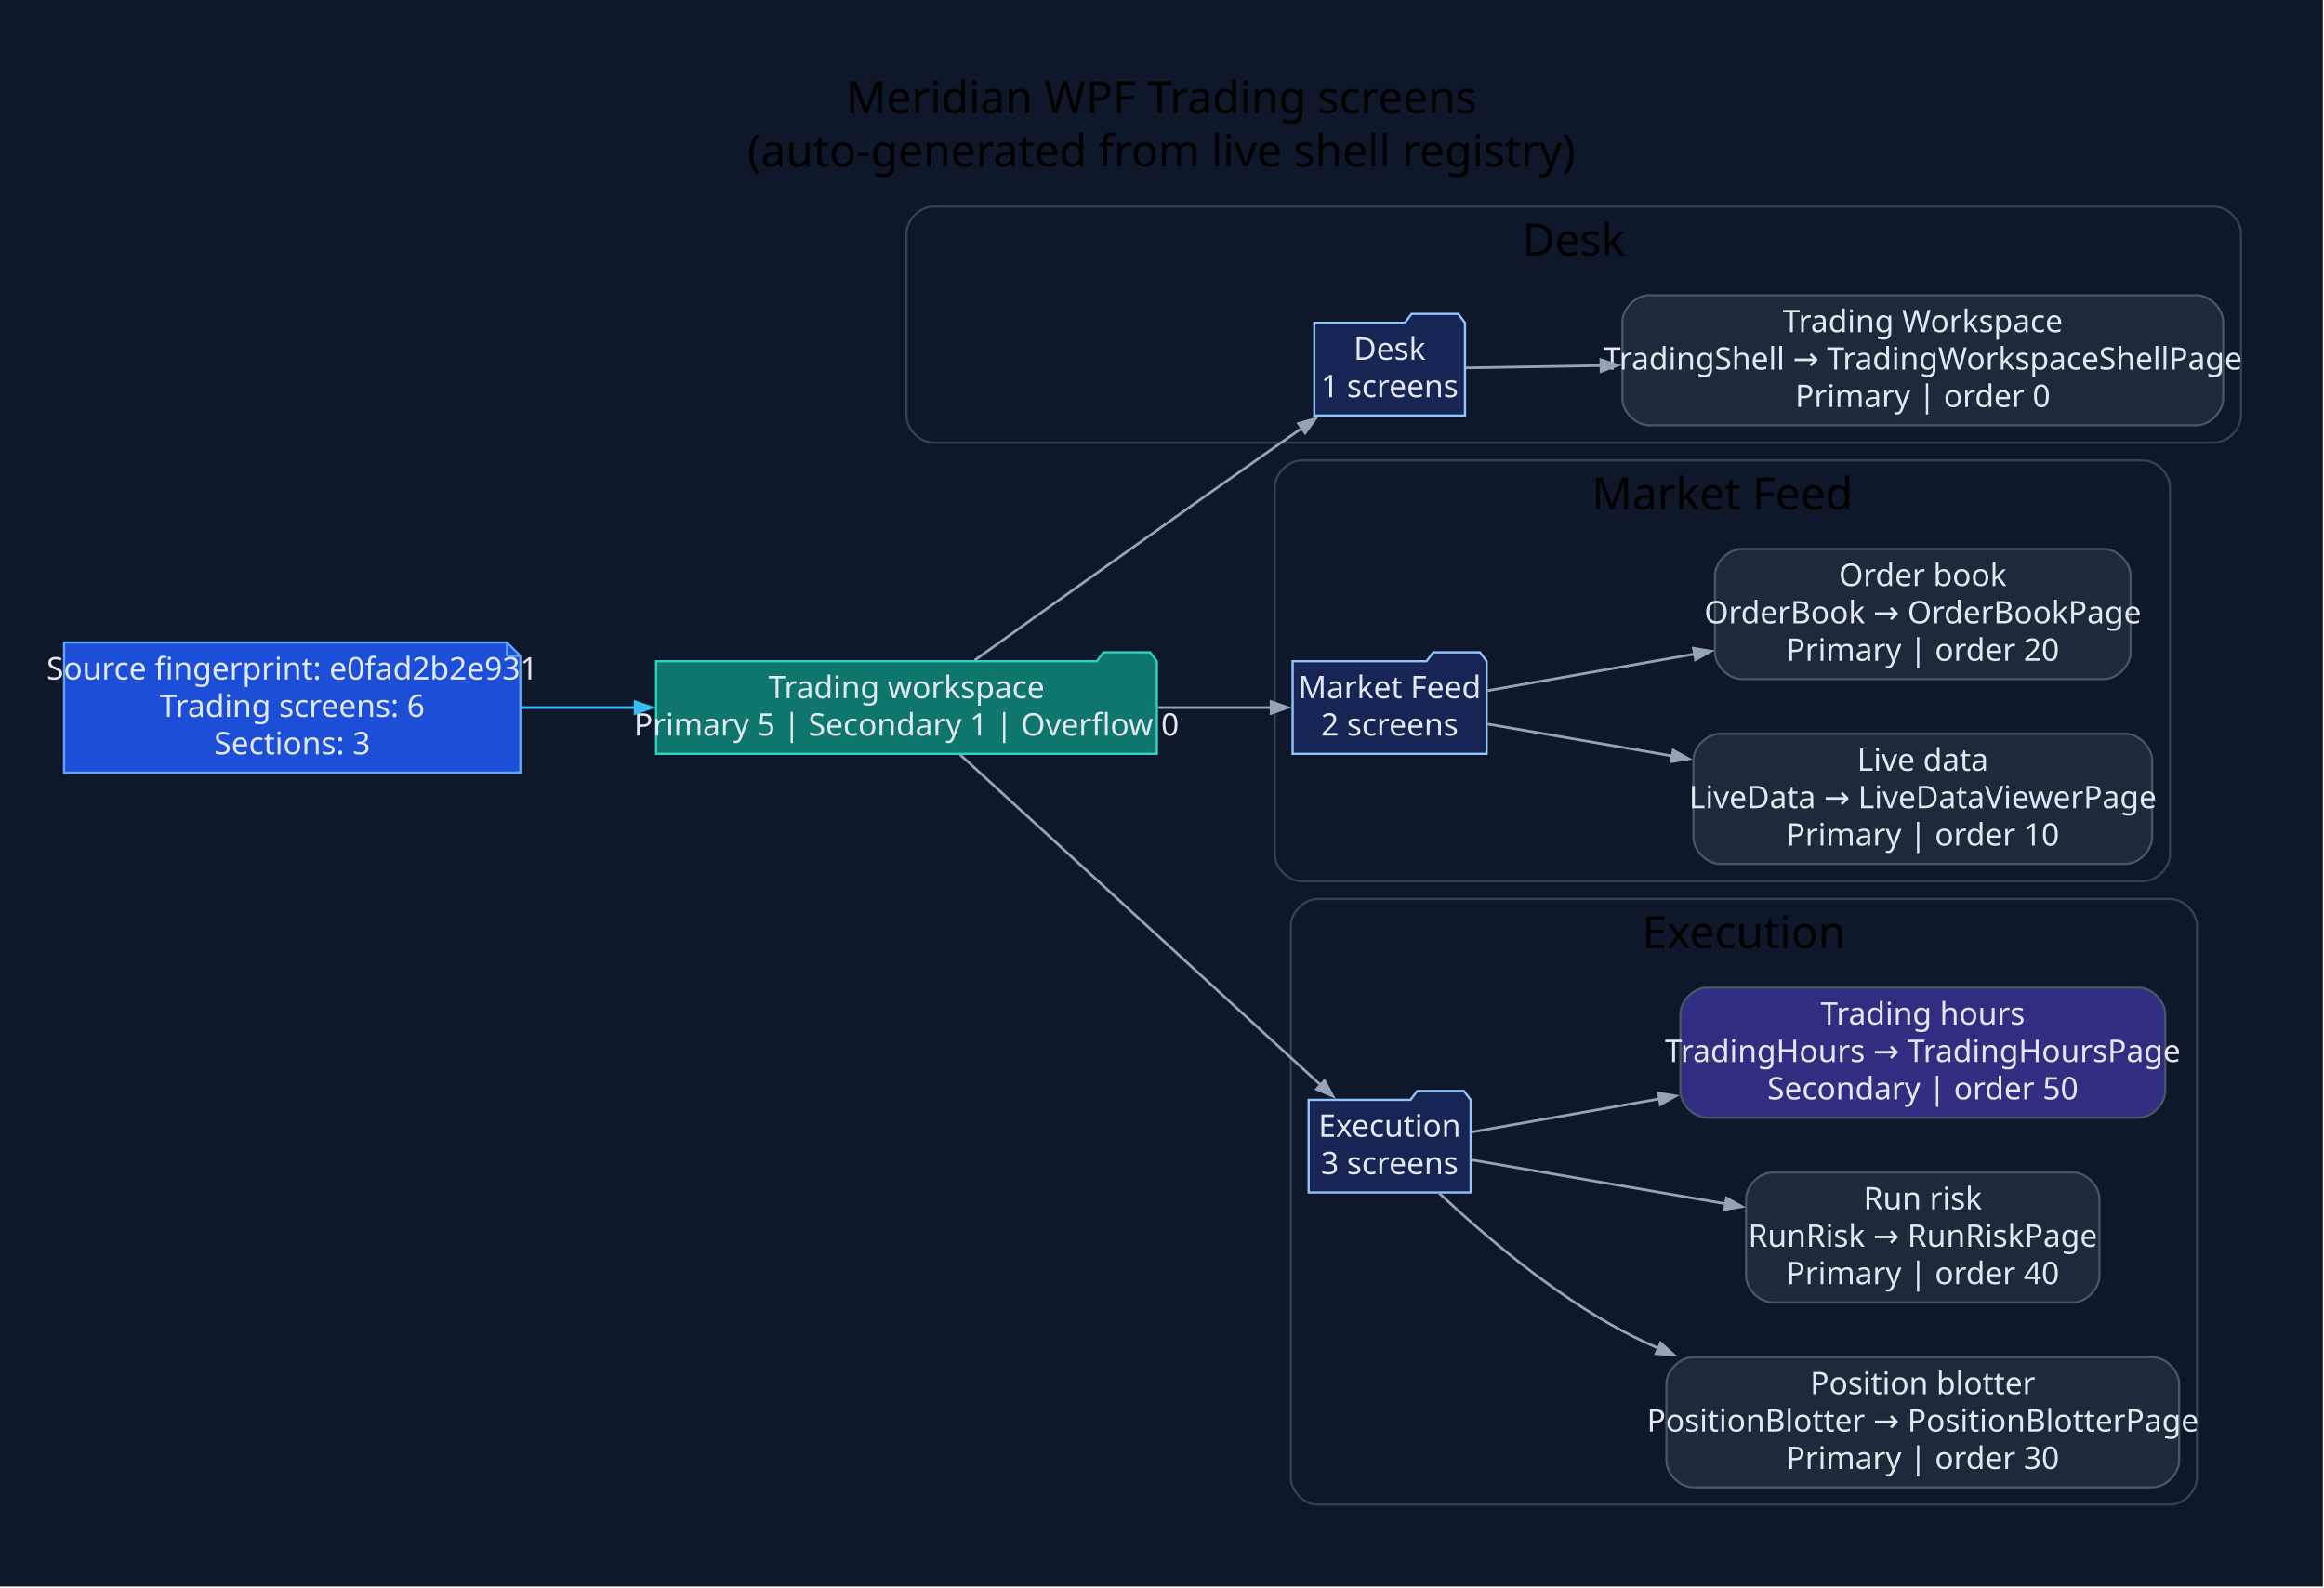
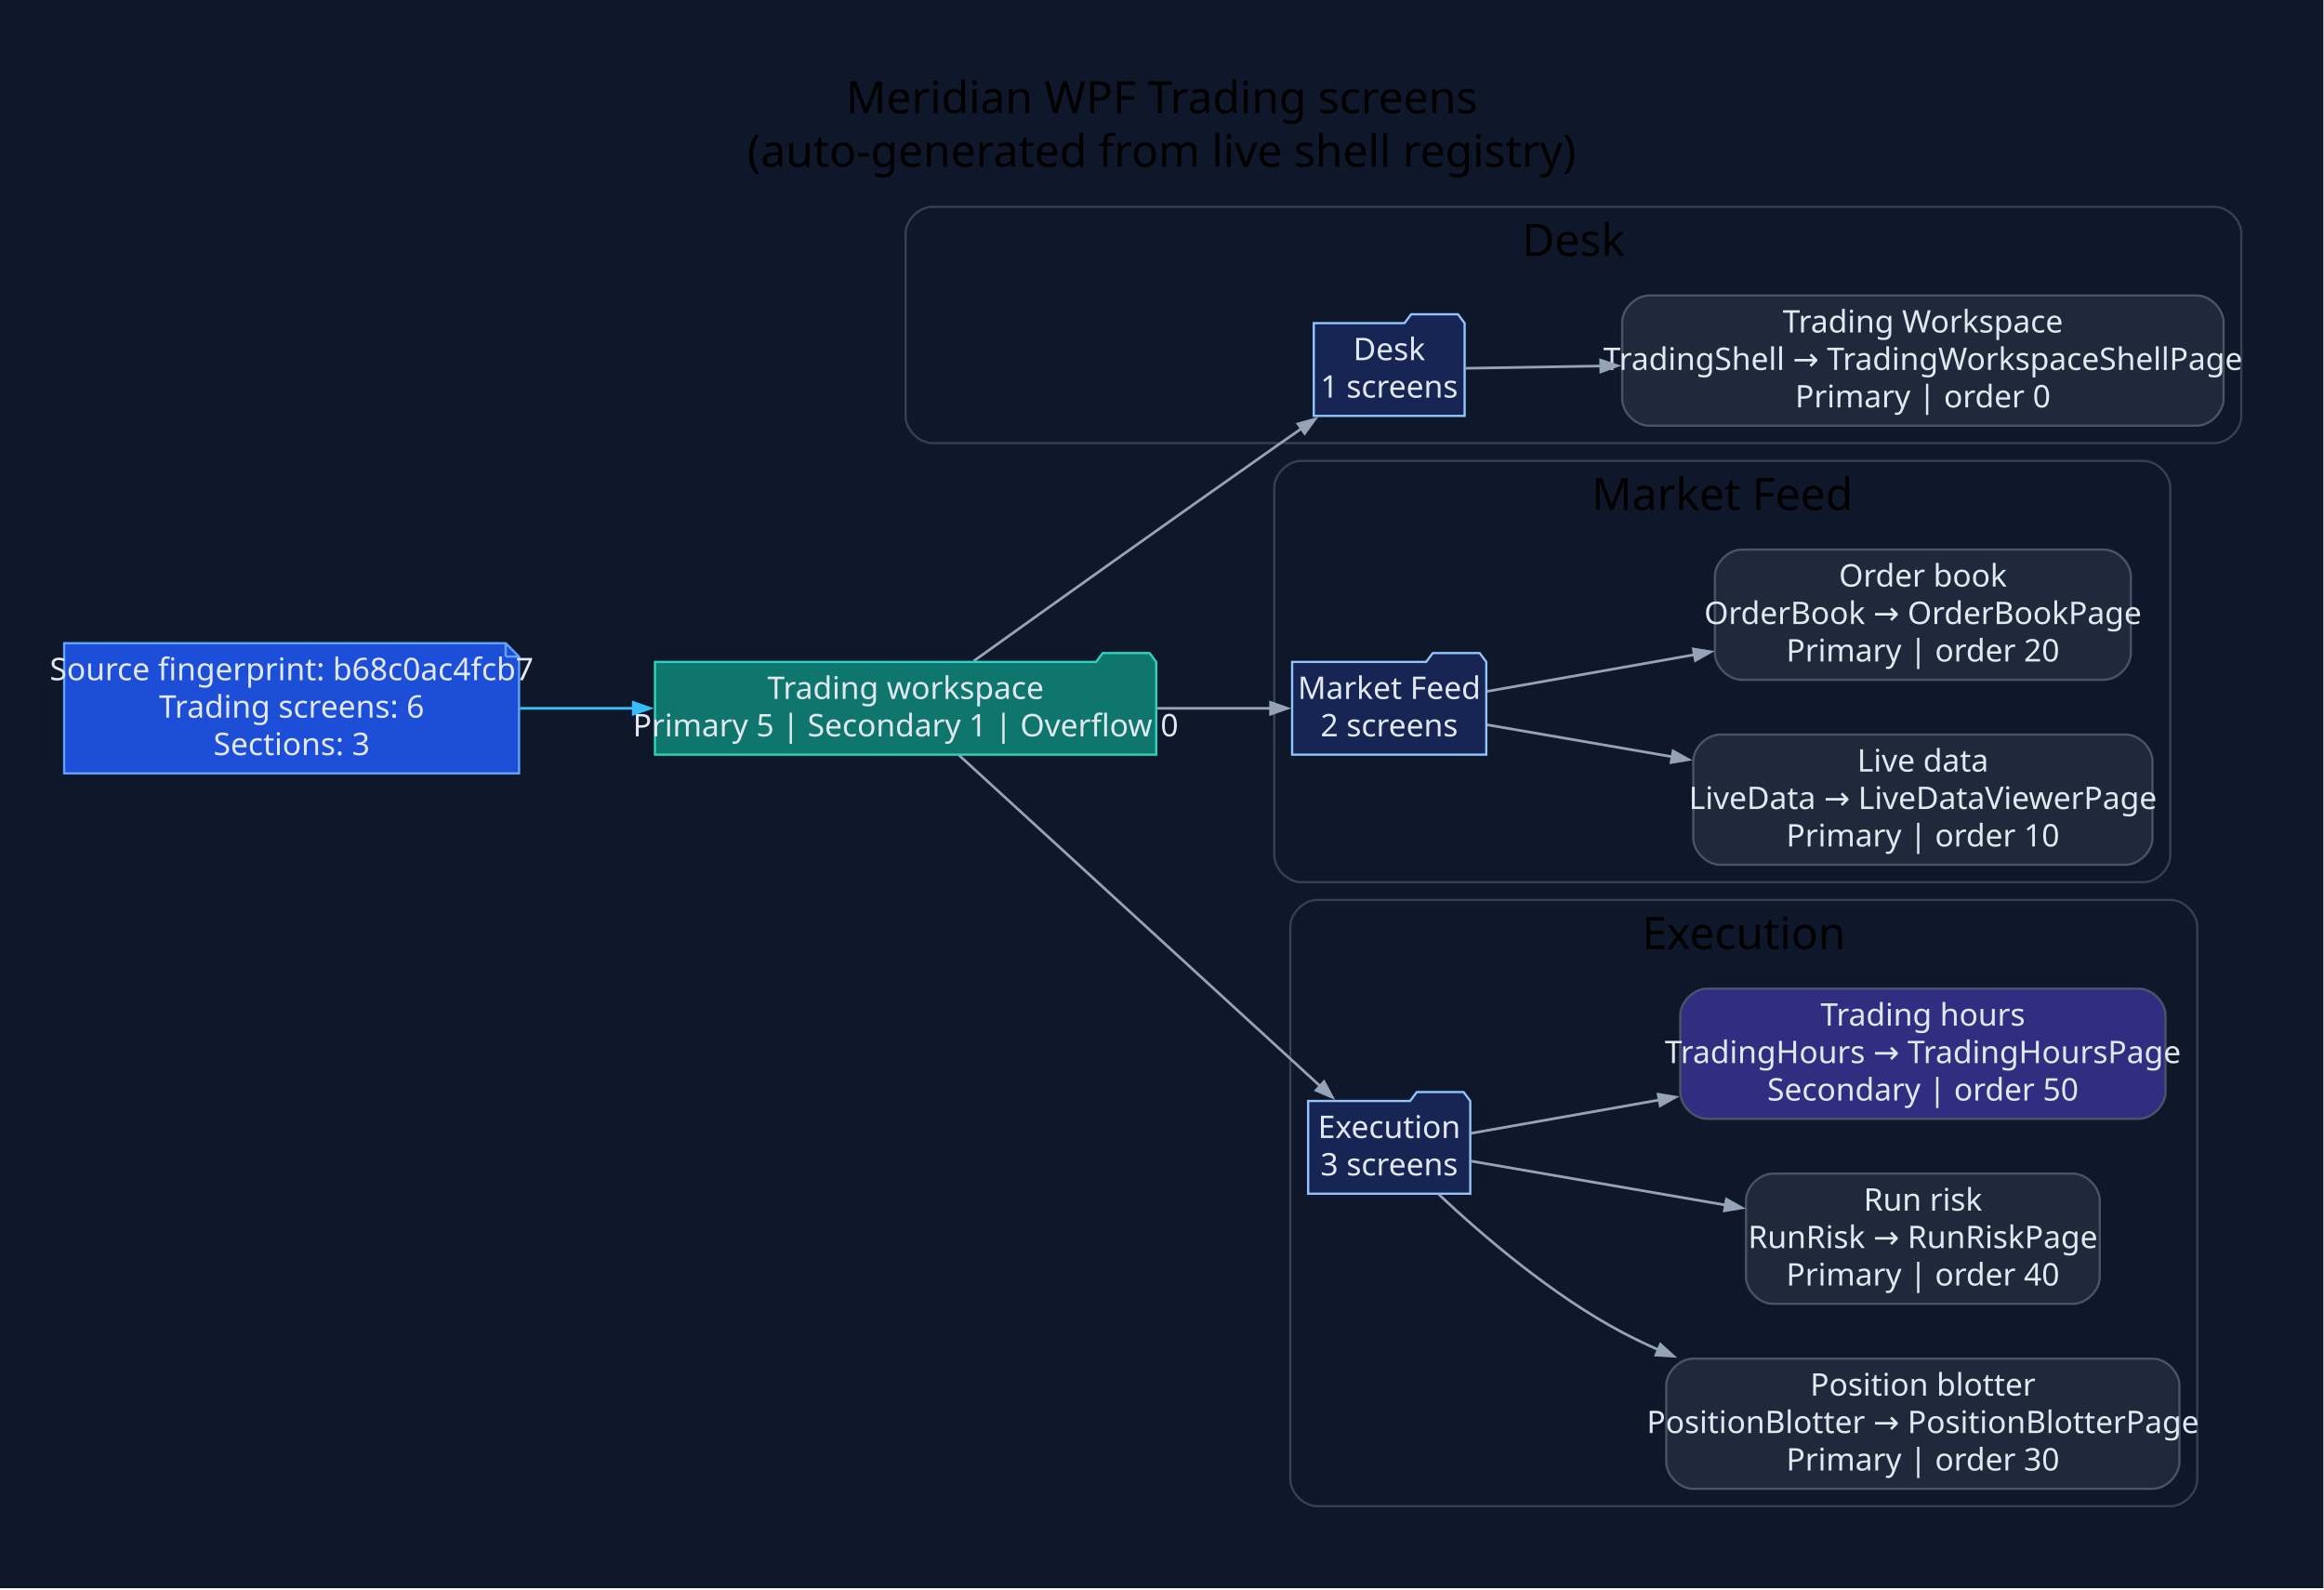
- <svg xmlns="http://www.w3.org/2000/svg" width="1044pt" height="713pt" viewBox="0.00 0.00 1044.00 713.00">
+ <svg xmlns="http://www.w3.org/2000/svg" width="1043pt" height="713pt" viewBox="0.00 0.00 1043.00 713.00">
  <g id="graph0" class="graph" transform="scale(1 1) rotate(0) translate(28.8 683.8)">
-     <polygon fill="#0f172a" stroke="none" points="-28.8,28.8 -28.8,-683.8 1014.7,-683.8 1014.7,28.8 -28.8,28.8" />
-     <text xml:space="preserve" text-anchor="middle" x="492.95" y="-633" font-family="Segoe UI" font-size="20.00">Meridian WPF Trading screens</text>
-     <text xml:space="preserve" text-anchor="middle" x="492.95" y="-609" font-family="Segoe UI" font-size="20.00">(auto-generated from live shell registry)</text>
+     <polygon fill="#0f172a" stroke="none" points="-28.8,28.8 -28.8,-683.8 1013.91,-683.8 1013.91,28.8 -28.8,28.8" />
+     <text xml:space="preserve" text-anchor="middle" x="492.56" y="-633" font-family="Segoe UI" font-size="20.00">Meridian WPF Trading screens</text>
+     <text xml:space="preserve" text-anchor="middle" x="492.56" y="-609" font-family="Segoe UI" font-size="20.00">(auto-generated from live shell registry)</text>
    <g id="clust1" class="cluster">
-       <path fill="#0f172a" stroke="#334155" d="M390.41,-485C390.41,-485 965.9,-485 965.9,-485 971.9,-485 977.9,-491 977.9,-497 977.9,-497 977.9,-579 977.9,-579 977.9,-585 971.9,-591 965.9,-591 965.9,-591 390.41,-591 390.41,-591 384.41,-591 378.41,-585 378.41,-579 378.41,-579 378.41,-497 378.41,-497 378.41,-491 384.41,-485 390.41,-485" />
-       <text xml:space="preserve" text-anchor="middle" x="678.16" y="-569" font-family="Segoe UI" font-size="20.00">Desk</text>
+       <path fill="#0f172a" stroke="#334155" d="M389.63,-485C389.63,-485 965.11,-485 965.11,-485 971.11,-485 977.11,-491 977.11,-497 977.11,-497 977.11,-579 977.11,-579 977.11,-585 971.11,-591 965.11,-591 965.11,-591 389.63,-591 389.63,-591 383.63,-591 377.63,-585 377.63,-579 377.63,-579 377.63,-497 377.63,-497 377.63,-491 383.63,-485 389.63,-485" />
+       <text xml:space="preserve" text-anchor="middle" x="677.37" y="-569" font-family="Segoe UI" font-size="20.00">Desk</text>
    </g>
    <g id="clust2" class="cluster">
-       <path fill="#0f172a" stroke="#334155" d="M555.89,-288C555.89,-288 934,-288 934,-288 940,-288 946,-294 946,-300 946,-300 946,-465 946,-465 946,-471 940,-477 934,-477 934,-477 555.89,-477 555.89,-477 549.89,-477 543.89,-471 543.89,-465 543.89,-465 543.89,-300 543.89,-300 543.89,-294 549.89,-288 555.89,-288" />
-       <text xml:space="preserve" text-anchor="middle" x="744.94" y="-455" font-family="Segoe UI" font-size="20.00">Market Feed</text>
+       <path fill="#0f172a" stroke="#334155" d="M555.1,-288C555.1,-288 933.22,-288 933.22,-288 939.22,-288 945.22,-294 945.22,-300 945.22,-300 945.22,-465 945.22,-465 945.22,-471 939.22,-477 933.22,-477 933.22,-477 555.1,-477 555.1,-477 549.1,-477 543.1,-471 543.1,-465 543.1,-465 543.1,-300 543.1,-300 543.1,-294 549.1,-288 555.1,-288" />
+       <text xml:space="preserve" text-anchor="middle" x="744.16" y="-455" font-family="Segoe UI" font-size="20.00">Market Feed</text>
    </g>
    <g id="clust3" class="cluster">
-       <path fill="#0f172a" stroke="#334155" d="M563.08,-8C563.08,-8 946.11,-8 946.11,-8 952.11,-8 958.11,-14 958.11,-20 958.11,-20 958.11,-268 958.11,-268 958.11,-274 952.11,-280 946.11,-280 946.11,-280 563.08,-280 563.08,-280 557.08,-280 551.08,-274 551.08,-268 551.08,-268 551.08,-20 551.08,-20 551.08,-14 557.08,-8 563.08,-8" />
-       <text xml:space="preserve" text-anchor="middle" x="754.59" y="-258" font-family="Segoe UI" font-size="20.00">Execution</text>
+       <path fill="#0f172a" stroke="#334155" d="M562.29,-8C562.29,-8 945.32,-8 945.32,-8 951.32,-8 957.32,-14 957.32,-20 957.32,-20 957.32,-268 957.32,-268 957.32,-274 951.32,-280 945.32,-280 945.32,-280 562.29,-280 562.29,-280 556.29,-280 550.29,-274 550.29,-268 550.29,-268 550.29,-20 550.29,-20 550.29,-14 556.29,-8 562.29,-8" />
+       <text xml:space="preserve" text-anchor="middle" x="753.81" y="-258" font-family="Segoe UI" font-size="20.00">Execution</text>
    </g>
    <g id="node1" class="node">
-       <polygon fill="#1d4ed8" stroke="#60a5fa" points="198.94,-395.2 0,-395.2 0,-336.8 204.94,-336.8 204.94,-389.2 198.94,-395.2" />
-       <polyline fill="none" stroke="#60a5fa" points="198.94,-395.2 198.94,-389.2" />
-       <polyline fill="none" stroke="#60a5fa" points="204.94,-389.2 198.94,-389.2" />
-       <text xml:space="preserve" text-anchor="middle" x="102.47" y="-378.6" font-family="Segoe UI" font-size="14.00" fill="#e2e8f0">Source fingerprint: e0fad2b2e931</text>
-       <text xml:space="preserve" text-anchor="middle" x="102.47" y="-361.8" font-family="Segoe UI" font-size="14.00" fill="#e2e8f0">Trading screens: 6</text>
-       <text xml:space="preserve" text-anchor="middle" x="102.47" y="-345" font-family="Segoe UI" font-size="14.00" fill="#e2e8f0">Sections: 3</text>
+       <polygon fill="#1d4ed8" stroke="#60a5fa" points="198.15,-395.2 0,-395.2 0,-336.8 204.15,-336.8 204.15,-389.2 198.15,-395.2" />
+       <polyline fill="none" stroke="#60a5fa" points="198.15,-395.2 198.15,-389.2" />
+       <polyline fill="none" stroke="#60a5fa" points="204.15,-389.2 198.15,-389.2" />
+       <text xml:space="preserve" text-anchor="middle" x="102.08" y="-378.6" font-family="Segoe UI" font-size="14.00" fill="#e2e8f0">Source fingerprint: b68c0ac4fcb7</text>
+       <text xml:space="preserve" text-anchor="middle" x="102.08" y="-361.8" font-family="Segoe UI" font-size="14.00" fill="#e2e8f0">Trading screens: 6</text>
+       <text xml:space="preserve" text-anchor="middle" x="102.08" y="-345" font-family="Segoe UI" font-size="14.00" fill="#e2e8f0">Sections: 3</text>
    </g>
    <g id="node2" class="node">
-       <polygon fill="#0f766e" stroke="#2dd4bf" points="490.89,-386.8 487.89,-390.8 466.89,-390.8 463.89,-386.8 265.94,-386.8 265.94,-345.2 490.89,-345.2 490.89,-386.8" />
-       <text xml:space="preserve" text-anchor="middle" x="378.41" y="-370.2" font-family="Segoe UI" font-size="14.00" fill="#e2e8f0">Trading workspace</text>
-       <text xml:space="preserve" text-anchor="middle" x="378.41" y="-353.4" font-family="Segoe UI" font-size="14.00" fill="#e2e8f0">Primary 5 | Secondary 1 | Overflow 0</text>
+       <polygon fill="#0f766e" stroke="#2dd4bf" points="490.1,-386.8 487.1,-390.8 466.1,-390.8 463.1,-386.8 265.15,-386.8 265.15,-345.2 490.1,-345.2 490.1,-386.8" />
+       <text xml:space="preserve" text-anchor="middle" x="377.63" y="-370.2" font-family="Segoe UI" font-size="14.00" fill="#e2e8f0">Trading workspace</text>
+       <text xml:space="preserve" text-anchor="middle" x="377.63" y="-353.4" font-family="Segoe UI" font-size="14.00" fill="#e2e8f0">Primary 5 | Secondary 1 | Overflow 0</text>
    </g>
    <g id="edge1" class="edge">
-       <path fill="none" stroke="#38bdf8" stroke-width="1.2" d="M205.09,-366C221.94,-366 239.57,-366 256.84,-366" />
-       <polygon fill="#38bdf8" stroke="#38bdf8" stroke-width="1.2" points="256.51,-368.63 264.01,-366 256.51,-363.38 256.51,-368.63" />
+       <path fill="none" stroke="#38bdf8" stroke-width="1.2" d="M204.55,-366C221.25,-366 238.71,-366 255.83,-366" />
+       <polygon fill="#38bdf8" stroke="#38bdf8" stroke-width="1.2" points="255.42,-368.63 262.92,-366 255.42,-363.38 255.42,-368.63" />
    </g>
    <g id="node3" class="node">
-       <polygon fill="#172554" stroke="#93c5fd" points="629.31,-538.8 626.31,-542.8 605.31,-542.8 602.31,-538.8 561.61,-538.8 561.61,-497.2 629.31,-497.2 629.31,-538.8" />
-       <text xml:space="preserve" text-anchor="middle" x="595.46" y="-522.2" font-family="Segoe UI" font-size="14.00" fill="#e2e8f0">Desk</text>
-       <text xml:space="preserve" text-anchor="middle" x="595.46" y="-505.4" font-family="Segoe UI" font-size="14.00" fill="#e2e8f0">1 screens</text>
+       <polygon fill="#172554" stroke="#93c5fd" points="628.52,-538.8 625.52,-542.8 604.52,-542.8 601.52,-538.8 560.82,-538.8 560.82,-497.2 628.52,-497.2 628.52,-538.8" />
+       <text xml:space="preserve" text-anchor="middle" x="594.67" y="-522.2" font-family="Segoe UI" font-size="14.00" fill="#e2e8f0">Desk</text>
+       <text xml:space="preserve" text-anchor="middle" x="594.67" y="-505.4" font-family="Segoe UI" font-size="14.00" fill="#e2e8f0">1 screens</text>
    </g>
    <g id="edge2" class="edge">
-       <path fill="none" stroke="#94a3b8" stroke-width="1.2" d="M409.04,-387.25C441.91,-410.78 496.56,-449.79 543.89,-483 547.87,-485.8 552.05,-488.71 556.21,-491.61" />
-       <polygon fill="#94a3b8" stroke="#94a3b8" stroke-width="1.2" points="554.51,-493.62 562.17,-495.74 557.5,-489.31 554.51,-493.62" />
+       <path fill="none" stroke="#94a3b8" stroke-width="1.2" d="M408.26,-387.25C441.13,-410.78 495.77,-449.79 543.1,-483 547.09,-485.8 551.26,-488.71 555.42,-491.61" />
+       <polygon fill="#94a3b8" stroke="#94a3b8" stroke-width="1.2" points="553.72,-493.62 561.38,-495.74 556.72,-489.31 553.72,-493.62" />
    </g>
    <g id="node5" class="node">
-       <polygon fill="#172554" stroke="#93c5fd" points="639.03,-386.8 636.03,-390.8 615.03,-390.8 612.03,-386.8 551.89,-386.8 551.89,-345.2 639.03,-345.2 639.03,-386.8" />
-       <text xml:space="preserve" text-anchor="middle" x="595.46" y="-370.2" font-family="Segoe UI" font-size="14.00" fill="#e2e8f0">Market Feed</text>
-       <text xml:space="preserve" text-anchor="middle" x="595.46" y="-353.4" font-family="Segoe UI" font-size="14.00" fill="#e2e8f0">2 screens</text>
+       <polygon fill="#172554" stroke="#93c5fd" points="638.24,-386.8 635.24,-390.8 614.24,-390.8 611.24,-386.8 551.1,-386.8 551.1,-345.2 638.24,-345.2 638.24,-386.8" />
+       <text xml:space="preserve" text-anchor="middle" x="594.67" y="-370.2" font-family="Segoe UI" font-size="14.00" fill="#e2e8f0">Market Feed</text>
+       <text xml:space="preserve" text-anchor="middle" x="594.67" y="-353.4" font-family="Segoe UI" font-size="14.00" fill="#e2e8f0">2 screens</text>
    </g>
    <g id="edge4" class="edge">
-       <path fill="none" stroke="#94a3b8" stroke-width="1.2" d="M491.34,-366C509.26,-366 527.01,-366 542.61,-366" />
-       <polygon fill="#94a3b8" stroke="#94a3b8" stroke-width="1.2" points="542.21,-368.63 549.71,-366 542.21,-363.38 542.21,-368.63" />
+       <path fill="none" stroke="#94a3b8" stroke-width="1.2" d="M490.56,-366C508.47,-366 526.22,-366 541.82,-366" />
+       <polygon fill="#94a3b8" stroke="#94a3b8" stroke-width="1.2" points="541.42,-368.63 548.92,-366 541.42,-363.38 541.42,-368.63" />
    </g>
    <g id="node8" class="node">
-       <polygon fill="#172554" stroke="#93c5fd" points="631.84,-189.8 628.84,-193.8 607.84,-193.8 604.84,-189.8 559.08,-189.8 559.08,-148.2 631.84,-148.2 631.84,-189.8" />
-       <text xml:space="preserve" text-anchor="middle" x="595.46" y="-173.2" font-family="Segoe UI" font-size="14.00" fill="#e2e8f0">Execution</text>
-       <text xml:space="preserve" text-anchor="middle" x="595.46" y="-156.4" font-family="Segoe UI" font-size="14.00" fill="#e2e8f0">3 screens</text>
+       <polygon fill="#172554" stroke="#93c5fd" points="631.05,-189.8 628.05,-193.8 607.05,-193.8 604.05,-189.8 558.29,-189.8 558.29,-148.2 631.05,-148.2 631.05,-189.8" />
+       <text xml:space="preserve" text-anchor="middle" x="594.67" y="-173.2" font-family="Segoe UI" font-size="14.00" fill="#e2e8f0">Execution</text>
+       <text xml:space="preserve" text-anchor="middle" x="594.67" y="-156.4" font-family="Segoe UI" font-size="14.00" fill="#e2e8f0">3 screens</text>
    </g>
    <g id="edge7" class="edge">
-       <path fill="none" stroke="#94a3b8" stroke-width="1.2" d="M402.43,-344.92C441.61,-309.02 521.25,-236.06 564.64,-196.31" />
-       <polygon fill="#94a3b8" stroke="#94a3b8" stroke-width="1.2" points="566.19,-198.46 569.94,-191.46 562.64,-194.59 566.19,-198.46" />
+       <path fill="none" stroke="#94a3b8" stroke-width="1.2" d="M401.64,-344.92C440.82,-309.02 520.46,-236.06 563.86,-196.31" />
+       <polygon fill="#94a3b8" stroke="#94a3b8" stroke-width="1.2" points="565.4,-198.46 569.16,-191.46 561.85,-194.59 565.4,-198.46" />
    </g>
    <g id="node4" class="node">
-       <path fill="#1e293b" stroke="#475569" d="M957.9,-551.2C957.9,-551.2 712.03,-551.2 712.03,-551.2 706.03,-551.2 700.03,-545.2 700.03,-539.2 700.03,-539.2 700.03,-504.8 700.03,-504.8 700.03,-498.8 706.03,-492.8 712.03,-492.8 712.03,-492.8 957.9,-492.8 957.9,-492.8 963.9,-492.8 969.9,-498.8 969.9,-504.8 969.9,-504.8 969.9,-539.2 969.9,-539.2 969.9,-545.2 963.9,-551.2 957.9,-551.2" />
-       <text xml:space="preserve" text-anchor="middle" x="834.96" y="-534.6" font-family="Segoe UI" font-size="14.00" fill="#e2e8f0">Trading Workspace</text>
-       <text xml:space="preserve" text-anchor="middle" x="834.96" y="-517.8" font-family="Segoe UI" font-size="14.00" fill="#e2e8f0">TradingShell → TradingWorkspaceShellPage</text>
-       <text xml:space="preserve" text-anchor="middle" x="834.96" y="-501" font-family="Segoe UI" font-size="14.00" fill="#e2e8f0">Primary | order 0</text>
+       <path fill="#1e293b" stroke="#475569" d="M957.11,-551.2C957.11,-551.2 711.24,-551.2 711.24,-551.2 705.24,-551.2 699.24,-545.2 699.24,-539.2 699.24,-539.2 699.24,-504.8 699.24,-504.8 699.24,-498.8 705.24,-492.8 711.24,-492.8 711.24,-492.8 957.11,-492.8 957.11,-492.8 963.11,-492.8 969.11,-498.8 969.11,-504.8 969.11,-504.8 969.11,-539.2 969.11,-539.2 969.11,-545.2 963.11,-551.2 957.11,-551.2" />
+       <text xml:space="preserve" text-anchor="middle" x="834.18" y="-534.6" font-family="Segoe UI" font-size="14.00" fill="#e2e8f0">Trading Workspace</text>
+       <text xml:space="preserve" text-anchor="middle" x="834.18" y="-517.8" font-family="Segoe UI" font-size="14.00" fill="#e2e8f0">TradingShell → TradingWorkspaceShellPage</text>
+       <text xml:space="preserve" text-anchor="middle" x="834.18" y="-501" font-family="Segoe UI" font-size="14.00" fill="#e2e8f0">Primary | order 0</text>
    </g>
    <g id="edge3" class="edge">
-       <path fill="none" stroke="#94a3b8" stroke-width="1.2" d="M629.73,-518.56C646.41,-518.84 667.88,-519.2 690.6,-519.59" />
-       <polygon fill="#94a3b8" stroke="#94a3b8" stroke-width="1.2" points="690.35,-522.21 697.89,-519.71 690.44,-516.96 690.35,-522.21" />
+       <path fill="none" stroke="#94a3b8" stroke-width="1.2" d="M628.94,-518.56C645.63,-518.84 667.09,-519.2 689.82,-519.59" />
+       <polygon fill="#94a3b8" stroke="#94a3b8" stroke-width="1.2" points="689.57,-522.21 697.11,-519.71 689.65,-516.96 689.57,-522.21" />
    </g>
    <g id="node6" class="node">
-       <path fill="#1e293b" stroke="#475569" d="M926,-354.2C926,-354.2 743.92,-354.2 743.92,-354.2 737.92,-354.2 731.92,-348.2 731.92,-342.2 731.92,-342.2 731.92,-307.8 731.92,-307.8 731.92,-301.8 737.92,-295.8 743.92,-295.8 743.92,-295.8 926,-295.8 926,-295.8 932,-295.8 938,-301.8 938,-307.8 938,-307.8 938,-342.2 938,-342.2 938,-348.2 932,-354.2 926,-354.2" />
-       <text xml:space="preserve" text-anchor="middle" x="834.96" y="-337.6" font-family="Segoe UI" font-size="14.00" fill="#e2e8f0">Live data</text>
-       <text xml:space="preserve" text-anchor="middle" x="834.96" y="-320.8" font-family="Segoe UI" font-size="14.00" fill="#e2e8f0">LiveData → LiveDataViewerPage</text>
-       <text xml:space="preserve" text-anchor="middle" x="834.96" y="-304" font-family="Segoe UI" font-size="14.00" fill="#e2e8f0">Primary | order 10</text>
+       <path fill="#1e293b" stroke="#475569" d="M925.22,-354.2C925.22,-354.2 743.14,-354.2 743.14,-354.2 737.14,-354.2 731.14,-348.2 731.14,-342.2 731.14,-342.2 731.14,-307.8 731.14,-307.8 731.14,-301.8 737.14,-295.8 743.14,-295.8 743.14,-295.8 925.22,-295.8 925.22,-295.8 931.22,-295.8 937.22,-301.8 937.22,-307.8 937.22,-307.8 937.22,-342.2 937.22,-342.2 937.22,-348.2 931.22,-354.2 925.22,-354.2" />
+       <text xml:space="preserve" text-anchor="middle" x="834.18" y="-337.6" font-family="Segoe UI" font-size="14.00" fill="#e2e8f0">Live data</text>
+       <text xml:space="preserve" text-anchor="middle" x="834.18" y="-320.8" font-family="Segoe UI" font-size="14.00" fill="#e2e8f0">LiveData → LiveDataViewerPage</text>
+       <text xml:space="preserve" text-anchor="middle" x="834.18" y="-304" font-family="Segoe UI" font-size="14.00" fill="#e2e8f0">Primary | order 10</text>
    </g>
    <g id="edge5" class="edge">
-       <path fill="none" stroke="#94a3b8" stroke-width="1.2" d="M639.47,-358.58C662.85,-354.54 692.95,-349.34 722.46,-344.25" />
-       <polygon fill="#94a3b8" stroke="#94a3b8" stroke-width="1.2" points="722.85,-346.84 729.8,-342.98 721.96,-341.67 722.85,-346.84" />
+       <path fill="none" stroke="#94a3b8" stroke-width="1.2" d="M638.68,-358.58C662.06,-354.54 692.17,-349.34 721.67,-344.25" />
+       <polygon fill="#94a3b8" stroke="#94a3b8" stroke-width="1.2" points="722.07,-346.84 729.01,-342.98 721.17,-341.67 722.07,-346.84" />
    </g>
    <g id="node7" class="node">
-       <path fill="#1e293b" stroke="#475569" d="M916.31,-437.2C916.31,-437.2 753.62,-437.2 753.62,-437.2 747.62,-437.2 741.62,-431.2 741.62,-425.2 741.62,-425.2 741.62,-390.8 741.62,-390.8 741.62,-384.8 747.62,-378.8 753.62,-378.8 753.62,-378.8 916.31,-378.8 916.31,-378.8 922.31,-378.8 928.31,-384.8 928.31,-390.8 928.31,-390.8 928.31,-425.2 928.31,-425.2 928.31,-431.2 922.31,-437.2 916.31,-437.2" />
-       <text xml:space="preserve" text-anchor="middle" x="834.96" y="-420.6" font-family="Segoe UI" font-size="14.00" fill="#e2e8f0">Order book</text>
-       <text xml:space="preserve" text-anchor="middle" x="834.96" y="-403.8" font-family="Segoe UI" font-size="14.00" fill="#e2e8f0">OrderBook → OrderBookPage</text>
-       <text xml:space="preserve" text-anchor="middle" x="834.96" y="-387" font-family="Segoe UI" font-size="14.00" fill="#e2e8f0">Primary | order 20</text>
+       <path fill="#1e293b" stroke="#475569" d="M915.52,-437.2C915.52,-437.2 752.83,-437.2 752.83,-437.2 746.83,-437.2 740.83,-431.2 740.83,-425.2 740.83,-425.2 740.83,-390.8 740.83,-390.8 740.83,-384.8 746.83,-378.8 752.83,-378.8 752.83,-378.8 915.52,-378.8 915.52,-378.8 921.52,-378.8 927.52,-384.8 927.52,-390.8 927.52,-390.8 927.52,-425.2 927.52,-425.2 927.52,-431.2 921.52,-437.2 915.52,-437.2" />
+       <text xml:space="preserve" text-anchor="middle" x="834.18" y="-420.6" font-family="Segoe UI" font-size="14.00" fill="#e2e8f0">Order book</text>
+       <text xml:space="preserve" text-anchor="middle" x="834.18" y="-403.8" font-family="Segoe UI" font-size="14.00" fill="#e2e8f0">OrderBook → OrderBookPage</text>
+       <text xml:space="preserve" text-anchor="middle" x="834.18" y="-387" font-family="Segoe UI" font-size="14.00" fill="#e2e8f0">Primary | order 20</text>
    </g>
    <g id="edge6" class="edge">
-       <path fill="none" stroke="#94a3b8" stroke-width="1.2" d="M639.47,-373.61C665.49,-378.21 699.85,-384.28 732.44,-390.05" />
-       <polygon fill="#94a3b8" stroke="#94a3b8" stroke-width="1.2" points="731.94,-392.62 739.79,-391.35 732.86,-387.46 731.94,-392.62" />
+       <path fill="none" stroke="#94a3b8" stroke-width="1.2" d="M638.68,-373.61C664.71,-378.21 699.06,-384.28 731.65,-390.05" />
+       <polygon fill="#94a3b8" stroke="#94a3b8" stroke-width="1.2" points="731.16,-392.62 739,-391.35 732.07,-387.46 731.16,-392.62" />
    </g>
    <g id="node9" class="node">
-       <path fill="#1e293b" stroke="#475569" d="M938.11,-74.2C938.11,-74.2 731.82,-74.2 731.82,-74.2 725.82,-74.2 719.82,-68.2 719.82,-62.2 719.82,-62.2 719.82,-27.8 719.82,-27.8 719.82,-21.8 725.82,-15.8 731.82,-15.8 731.82,-15.8 938.11,-15.8 938.11,-15.8 944.11,-15.8 950.11,-21.8 950.11,-27.8 950.11,-27.8 950.11,-62.2 950.11,-62.2 950.11,-68.2 944.11,-74.2 938.11,-74.2" />
-       <text xml:space="preserve" text-anchor="middle" x="834.96" y="-57.6" font-family="Segoe UI" font-size="14.00" fill="#e2e8f0">Position blotter</text>
-       <text xml:space="preserve" text-anchor="middle" x="834.96" y="-40.8" font-family="Segoe UI" font-size="14.00" fill="#e2e8f0">PositionBlotter → PositionBlotterPage</text>
-       <text xml:space="preserve" text-anchor="middle" x="834.96" y="-24" font-family="Segoe UI" font-size="14.00" fill="#e2e8f0">Primary | order 30</text>
+       <path fill="#1e293b" stroke="#475569" d="M937.32,-74.2C937.32,-74.2 731.03,-74.2 731.03,-74.2 725.03,-74.2 719.03,-68.2 719.03,-62.2 719.03,-62.2 719.03,-27.8 719.03,-27.8 719.03,-21.8 725.03,-15.8 731.03,-15.8 731.03,-15.8 937.32,-15.8 937.32,-15.8 943.32,-15.8 949.32,-21.8 949.32,-27.8 949.32,-27.8 949.32,-62.2 949.32,-62.2 949.32,-68.2 943.32,-74.2 937.32,-74.2" />
+       <text xml:space="preserve" text-anchor="middle" x="834.18" y="-57.6" font-family="Segoe UI" font-size="14.00" fill="#e2e8f0">Position blotter</text>
+       <text xml:space="preserve" text-anchor="middle" x="834.18" y="-40.8" font-family="Segoe UI" font-size="14.00" fill="#e2e8f0">PositionBlotter → PositionBlotterPage</text>
+       <text xml:space="preserve" text-anchor="middle" x="834.18" y="-24" font-family="Segoe UI" font-size="14.00" fill="#e2e8f0">Primary | order 30</text>
    </g>
    <g id="edge8" class="edge">
-       <path fill="none" stroke="#94a3b8" stroke-width="1.2" d="M617.74,-147.87C637.55,-129.25 668.66,-102.59 700.03,-86 705.3,-83.21 710.79,-80.58 716.41,-78.11" />
-       <polygon fill="#94a3b8" stroke="#94a3b8" stroke-width="1.2" points="717.17,-80.64 723.05,-75.3 715.12,-75.8 717.17,-80.64" />
+       <path fill="none" stroke="#94a3b8" stroke-width="1.2" d="M616.95,-147.87C636.76,-129.25 667.87,-102.59 699.24,-86 704.51,-83.21 710,-80.58 715.62,-78.11" />
+       <polygon fill="#94a3b8" stroke="#94a3b8" stroke-width="1.2" points="716.38,-80.64 722.27,-75.3 714.34,-75.8 716.38,-80.64" />
    </g>
    <g id="node10" class="node">
-       <path fill="#1e293b" stroke="#475569" d="M902.33,-157.2C902.33,-157.2 767.59,-157.2 767.59,-157.2 761.59,-157.2 755.59,-151.2 755.59,-145.2 755.59,-145.2 755.59,-110.8 755.59,-110.8 755.59,-104.8 761.59,-98.8 767.59,-98.8 767.59,-98.8 902.33,-98.8 902.33,-98.8 908.33,-98.8 914.33,-104.8 914.33,-110.8 914.33,-110.8 914.33,-145.2 914.33,-145.2 914.33,-151.2 908.33,-157.2 902.33,-157.2" />
-       <text xml:space="preserve" text-anchor="middle" x="834.96" y="-140.6" font-family="Segoe UI" font-size="14.00" fill="#e2e8f0">Run risk</text>
-       <text xml:space="preserve" text-anchor="middle" x="834.96" y="-123.8" font-family="Segoe UI" font-size="14.00" fill="#e2e8f0">RunRisk → RunRiskPage</text>
-       <text xml:space="preserve" text-anchor="middle" x="834.96" y="-107" font-family="Segoe UI" font-size="14.00" fill="#e2e8f0">Primary | order 40</text>
+       <path fill="#1e293b" stroke="#475569" d="M901.55,-157.2C901.55,-157.2 766.81,-157.2 766.81,-157.2 760.81,-157.2 754.81,-151.2 754.81,-145.2 754.81,-145.2 754.81,-110.8 754.81,-110.8 754.81,-104.8 760.81,-98.8 766.81,-98.8 766.81,-98.8 901.55,-98.8 901.55,-98.8 907.55,-98.8 913.55,-104.8 913.55,-110.8 913.55,-110.8 913.55,-145.2 913.55,-145.2 913.55,-151.2 907.55,-157.2 901.55,-157.2" />
+       <text xml:space="preserve" text-anchor="middle" x="834.18" y="-140.6" font-family="Segoe UI" font-size="14.00" fill="#e2e8f0">Run risk</text>
+       <text xml:space="preserve" text-anchor="middle" x="834.18" y="-123.8" font-family="Segoe UI" font-size="14.00" fill="#e2e8f0">RunRisk → RunRiskPage</text>
+       <text xml:space="preserve" text-anchor="middle" x="834.18" y="-107" font-family="Segoe UI" font-size="14.00" fill="#e2e8f0">Primary | order 40</text>
    </g>
    <g id="edge9" class="edge">
-       <path fill="none" stroke="#94a3b8" stroke-width="1.2" d="M632.27,-162.82C662.51,-157.6 707.08,-149.9 746.64,-143.07" />
-       <polygon fill="#94a3b8" stroke="#94a3b8" stroke-width="1.2" points="746.79,-145.71 753.73,-141.85 745.89,-140.54 746.79,-145.71" />
+       <path fill="none" stroke="#94a3b8" stroke-width="1.2" d="M631.48,-162.82C661.72,-157.6 706.3,-149.9 745.85,-143.07" />
+       <polygon fill="#94a3b8" stroke="#94a3b8" stroke-width="1.2" points="746,-145.71 752.94,-141.85 745.11,-140.54 746,-145.71" />
    </g>
    <g id="node11" class="node">
-       <path fill="#312e81" stroke="#475569" d="M931.86,-240.2C931.86,-240.2 738.07,-240.2 738.07,-240.2 732.07,-240.2 726.07,-234.2 726.07,-228.2 726.07,-228.2 726.07,-193.8 726.07,-193.8 726.07,-187.8 732.07,-181.8 738.07,-181.8 738.07,-181.8 931.86,-181.8 931.86,-181.8 937.86,-181.8 943.86,-187.8 943.86,-193.8 943.86,-193.8 943.86,-228.2 943.86,-228.2 943.86,-234.2 937.86,-240.2 931.86,-240.2" />
-       <text xml:space="preserve" text-anchor="middle" x="834.96" y="-223.6" font-family="Segoe UI" font-size="14.00" fill="#e2e8f0">Trading hours</text>
-       <text xml:space="preserve" text-anchor="middle" x="834.96" y="-206.8" font-family="Segoe UI" font-size="14.00" fill="#e2e8f0">TradingHours → TradingHoursPage</text>
-       <text xml:space="preserve" text-anchor="middle" x="834.96" y="-190" font-family="Segoe UI" font-size="14.00" fill="#e2e8f0">Secondary | order 50</text>
+       <path fill="#312e81" stroke="#475569" d="M931.07,-240.2C931.07,-240.2 737.28,-240.2 737.28,-240.2 731.28,-240.2 725.28,-234.2 725.28,-228.2 725.28,-228.2 725.28,-193.8 725.28,-193.8 725.28,-187.8 731.28,-181.8 737.28,-181.8 737.28,-181.8 931.07,-181.8 931.07,-181.8 937.07,-181.8 943.07,-187.8 943.07,-193.8 943.07,-193.8 943.07,-228.2 943.07,-228.2 943.07,-234.2 937.07,-240.2 931.07,-240.2" />
+       <text xml:space="preserve" text-anchor="middle" x="834.18" y="-223.6" font-family="Segoe UI" font-size="14.00" fill="#e2e8f0">Trading hours</text>
+       <text xml:space="preserve" text-anchor="middle" x="834.18" y="-206.8" font-family="Segoe UI" font-size="14.00" fill="#e2e8f0">TradingHours → TradingHoursPage</text>
+       <text xml:space="preserve" text-anchor="middle" x="834.18" y="-190" font-family="Segoe UI" font-size="14.00" fill="#e2e8f0">Secondary | order 50</text>
    </g>
    <g id="edge10" class="edge">
-       <path fill="none" stroke="#94a3b8" stroke-width="1.2" d="M632.27,-175.33C655.03,-179.36 685.92,-184.82 716.67,-190.26" />
-       <polygon fill="#94a3b8" stroke="#94a3b8" stroke-width="1.2" points="716.14,-192.83 723.98,-191.55 717.05,-187.66 716.14,-192.83" />
+       <path fill="none" stroke="#94a3b8" stroke-width="1.2" d="M631.48,-175.33C654.25,-179.36 685.13,-184.82 715.89,-190.26" />
+       <polygon fill="#94a3b8" stroke="#94a3b8" stroke-width="1.2" points="715.35,-192.83 723.19,-191.55 716.27,-187.66 715.35,-192.83" />
    </g>
  </g>
</svg>
